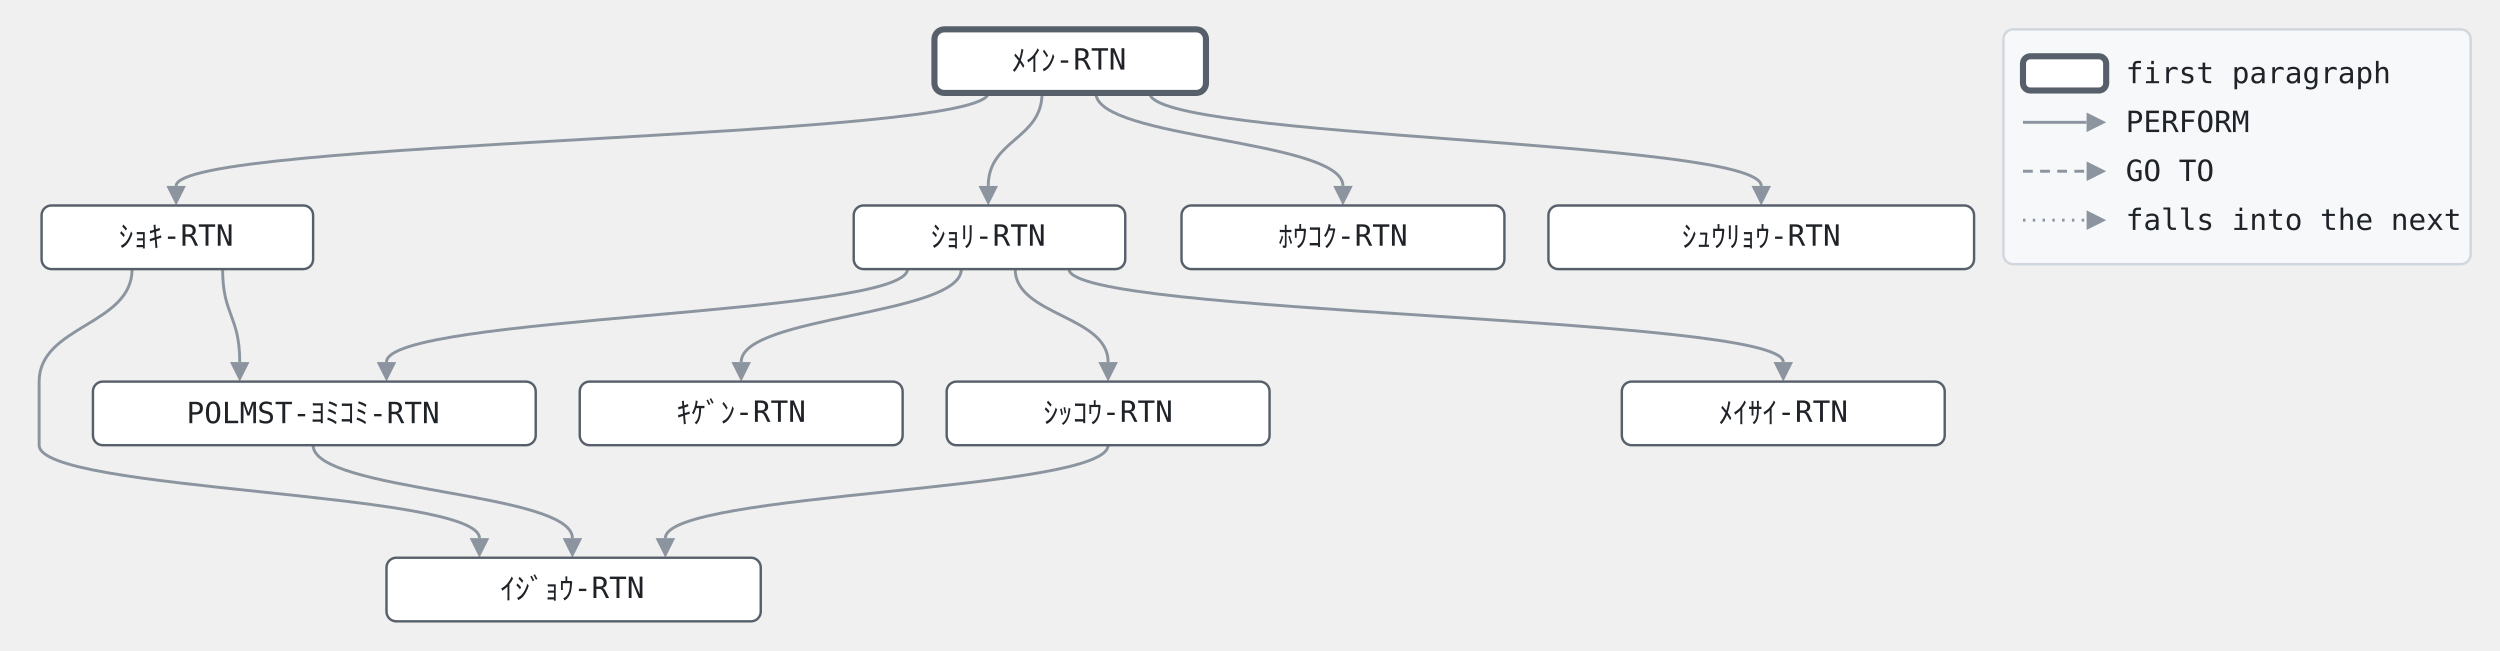
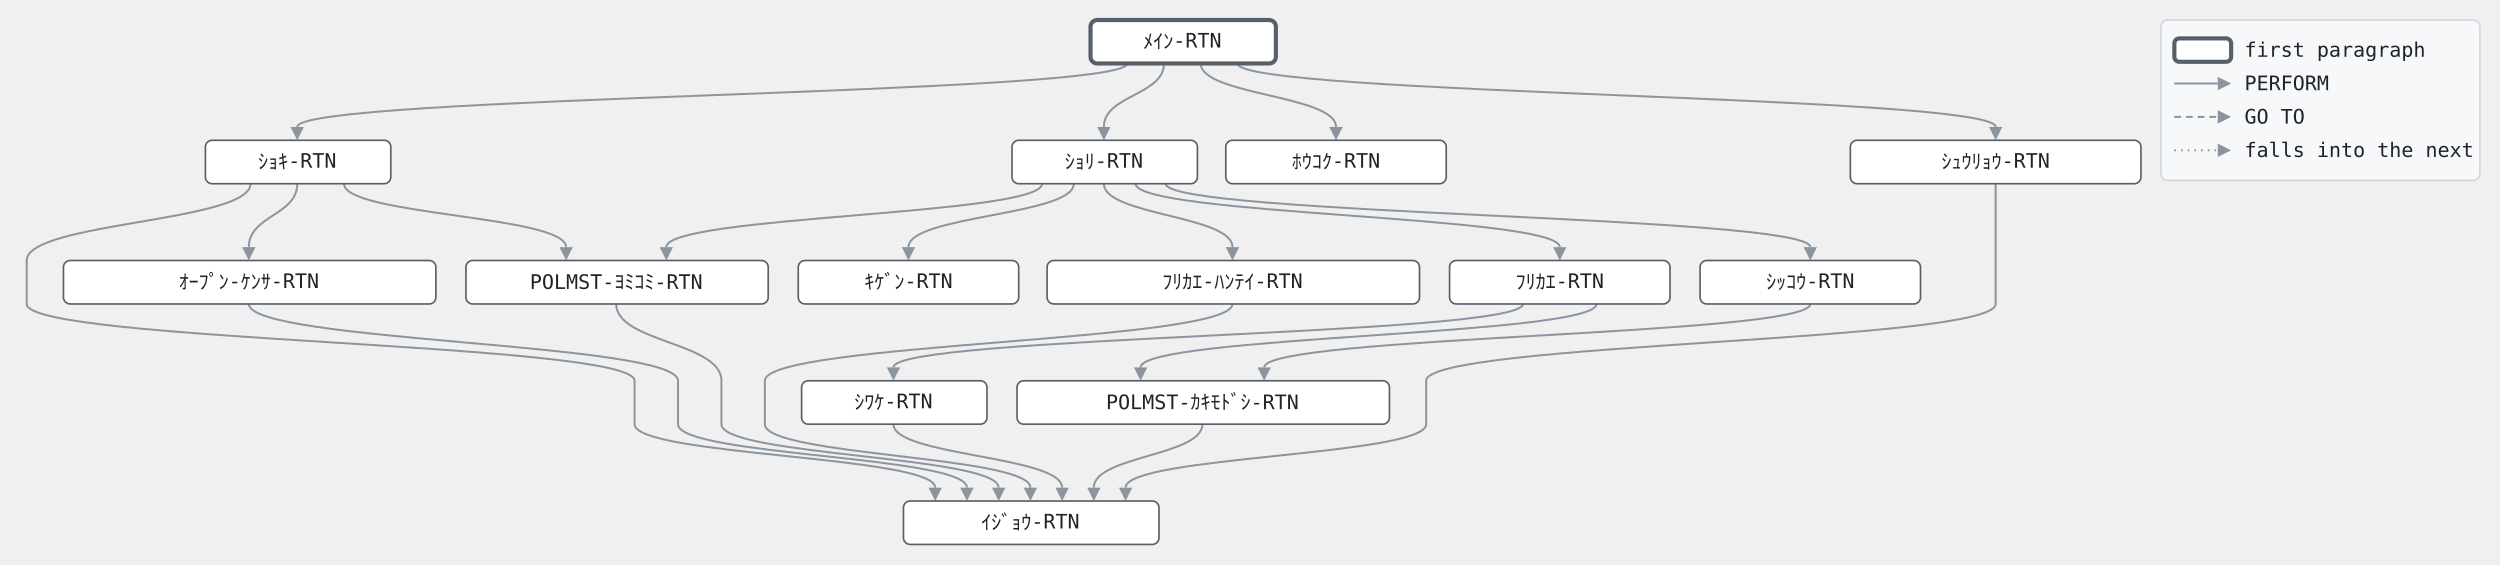
- <svg xmlns="http://www.w3.org/2000/svg" width="1022" height="266" viewBox="0 0 1022 266" font-family="ui-monospace, SFMono-Regular, Menlo, Consolas, monospace" font-size="12">
+ <svg xmlns="http://www.w3.org/2000/svg" width="1497" height="338" viewBox="0 0 1497 338" font-family="ui-monospace, SFMono-Regular, Menlo, Consolas, monospace" font-size="12">
  <style>
.box { fill: #ffffff; stroke: #57606a; stroke-width: 1 }
.box.emphasis { stroke-width: 2.5 }
.box.data { fill: #e8eef6; stroke: #8c959f }
.box.external { fill: #fbecd0; stroke: #a16207; stroke-width: 2 }
.box.dashed { stroke-dasharray: 4 3 }
.label { fill: #1f2328 }
.label.first { font-weight: 600 }
.edge { fill: none; stroke: #8c959f; stroke-width: 1.2 }
.edge.dashed { stroke-dasharray: 4 3 }
.edge.dotted { stroke-dasharray: 1 3 }
.head { fill: #8c959f }
.legend { fill: #f6f8fa; stroke: #d0d7de }
.edge-label { fill: #57606a; font-size: 11px; paint-order: stroke; stroke: #ffffff; stroke-width: 4px; stroke-linejoin: round }
.box.highlight { stroke: #c2410c; stroke-width: 2.5 }
.edge.highlight { stroke: #c2410c; stroke-width: 2 }
.head.highlight { fill: #c2410c }
@media (prefers-color-scheme: dark) {
  .box { fill: #161b22; stroke: #8b949e }
  .box.data { fill: #1f2a3a; stroke: #6e7681 }
  .box.external { fill: #3a2c12; stroke: #d6a64a }
  .label { fill: #e6edf3 }
  .edge { stroke: #6e7681 }
  .head { fill: #6e7681 }
  .legend { fill: #0d1117; stroke: #30363d }
  .edge-label { fill: #9da5ae; stroke: #0d1117 }
  .box.highlight, .edge.highlight { stroke: #fb923c }
  .head.highlight { fill: #fb923c }
}
</style>
  <defs>
    <marker id="arrow" viewBox="0 0 8 8" refX="0" refY="4" markerUnits="userSpaceOnUse" markerWidth="8" markerHeight="8" orient="auto-start-reverse">
      <path class="head" d="M0,0 L8,4 L0,8 z" />
    </marker>
    <marker id="arrow-highlight" viewBox="0 0 8 8" refX="0" refY="4" markerUnits="userSpaceOnUse" markerWidth="8" markerHeight="8" orient="auto-start-reverse">
      <path class="head highlight" d="M0,0 L8,4 L0,8 z" />
    </marker>
  </defs>
-   <path class="edge" d="M404,38 C404,57 72,57 72,76" marker-end="url(#arrow)" />
-   <path class="edge" d="M426,38 C426,57 404,57 404,76" marker-end="url(#arrow)" />
-   <path class="edge" d="M448,38 C448,57 549,57 549,76" marker-end="url(#arrow)" />
-   <path class="edge" d="M470,38 C470,57 720,57 720,76" marker-end="url(#arrow)" />
-   <path class="edge" d="M54,110 C54,133 16,133 16,156 L16,182 C16,201 196,201 196,220" marker-end="url(#arrow)" />
-   <path class="edge" d="M91,110 C91,129 98,129 98,148" marker-end="url(#arrow)" />
-   <path class="edge" d="M128,182 C128,201 234,201 234,220" marker-end="url(#arrow)" />
-   <path class="edge" d="M393,110 C393,129 303,129 303,148" marker-end="url(#arrow)" />
-   <path class="edge" d="M415,110 C415,129 453,129 453,148" marker-end="url(#arrow)" />
-   <path class="edge" d="M437,110 C437,129 729,129 729,148" marker-end="url(#arrow)" />
-   <path class="edge" d="M371,110 C371,129 158,129 158,148" marker-end="url(#arrow)" />
-   <path class="edge" d="M453,182 C453,201 272,201 272,220" marker-end="url(#arrow)" />
-   <a href="../../../gondwana/programs/GLD060.cbl#L94">
-     <rect class="box emphasis" x="382" y="12" width="111" height="26" rx="4" />
-     <text class="label" x="437" y="29" text-anchor="middle">ﾒｲﾝ-RTN</text>
+   <path class="edge" d="M675,38 C675,57 178,57 178,76" marker-end="url(#arrow)" />
+   <path class="edge" d="M697,38 C697,57 661,57 661,76" marker-end="url(#arrow)" />
+   <path class="edge" d="M719,38 C719,57 800,57 800,76" marker-end="url(#arrow)" />
+   <path class="edge" d="M741,38 C741,57 1195,57 1195,76" marker-end="url(#arrow)" />
+   <path class="edge" d="M178,110 C178,129 149,129 149,148" marker-end="url(#arrow)" />
+   <path class="edge" d="M150,110 C150,133 16,133 16,156 L16,182 C16,205 380,205 380,228 L380,254 C380,273 560,273 560,292" marker-end="url(#arrow)" />
+   <path class="edge" d="M206,110 C206,129 339,129 339,148" marker-end="url(#arrow)" />
+   <path class="edge" d="M149,182 C149,205 406,205 406,228 L406,254 C406,273 579,273 579,292" marker-end="url(#arrow)" />
+   <path class="edge" d="M369,182 C369,205 432,205 432,228 L432,254 C432,273 598,273 598,292" marker-end="url(#arrow)" />
+   <path class="edge" d="M643,110 C643,129 544,129 544,148" marker-end="url(#arrow)" />
+   <path class="edge" d="M661,110 C661,129 738,129 738,148" marker-end="url(#arrow)" />
+   <path class="edge" d="M680,110 C680,129 934,129 934,148" marker-end="url(#arrow)" />
+   <path class="edge" d="M698,110 C698,129 1084,129 1084,148" marker-end="url(#arrow)" />
+   <path class="edge" d="M624,110 C624,129 399,129 399,148" marker-end="url(#arrow)" />
+   <path class="edge" d="M738,182 C738,205 458,205 458,228 L458,254 C458,273 617,273 617,292" marker-end="url(#arrow)" />
+   <path class="edge" d="M912,182 C912,201 535,201 535,220" marker-end="url(#arrow)" />
+   <path class="edge" d="M956,182 C956,201 683,201 683,220" marker-end="url(#arrow)" />
+   <path class="edge" d="M1084,182 C1084,201 757,201 757,220" marker-end="url(#arrow)" />
+   <path class="edge" d="M720,254 C720,273 655,273 655,292" marker-end="url(#arrow)" />
+   <path class="edge" d="M535,254 C535,273 636,273 636,292" marker-end="url(#arrow)" />
+   <path class="edge" d="M1195,110 C1195,133 1195,133 1195,156 L1195,182 C1195,205 854,205 854,228 L854,254 C854,273 674,273 674,292" marker-end="url(#arrow)" />
+   <a href="../../../gondwana/programs/GLD060.cbl#L131">
+     <rect class="box emphasis" x="653" y="12" width="111" height="26" rx="4" />
+     <text class="label" x="708" y="29" text-anchor="middle">ﾒｲﾝ-RTN</text>
  </a>
-   <a href="../../../gondwana/programs/GLD060.cbl#L105">
-     <rect class="box" x="17" y="84" width="111" height="26" rx="4" />
-     <text class="label" x="72" y="101" text-anchor="middle">ｼｮｷ-RTN</text>
+   <a href="../../../gondwana/programs/GLD060.cbl#L142">
+     <rect class="box" x="123" y="84" width="111" height="26" rx="4" />
+     <text class="label" x="178" y="101" text-anchor="middle">ｼｮｷ-RTN</text>
  </a>
-   <a href="../../../gondwana/programs/GLD060.cbl#L137">
-     <rect class="box" x="38" y="156" width="181" height="26" rx="4" />
-     <text class="label" x="128" y="173" text-anchor="middle">POLMST-ﾖﾐｺﾐ-RTN</text>
+   <a href="../../../gondwana/programs/GLD060.cbl#L173">
+     <rect class="box" x="38" y="156" width="223" height="26" rx="4" />
+     <text class="label" x="149" y="173" text-anchor="middle">ｵｰﾌﾟﾝ-ｹﾝｻ-RTN</text>
  </a>
-   <a href="../../../gondwana/programs/GLD060.cbl#L148">
-     <rect class="box" x="349" y="84" width="111" height="26" rx="4" />
-     <text class="label" x="404" y="101" text-anchor="middle">ｼｮﾘ-RTN</text>
+   <a href="../../../gondwana/programs/GLD060.cbl#L197">
+     <rect class="box" x="279" y="156" width="181" height="26" rx="4" />
+     <text class="label" x="369" y="173" text-anchor="middle">POLMST-ﾖﾐｺﾐ-RTN</text>
  </a>
-   <a href="../../../gondwana/programs/GLD060.cbl#L164">
-     <rect class="box" x="237" y="156" width="132" height="26" rx="4" />
-     <text class="label" x="303" y="173" text-anchor="middle">ｷｹﾞﾝ-RTN</text>
+   <a href="../../../gondwana/programs/GLD060.cbl#L209">
+     <rect class="box" x="606" y="84" width="111" height="26" rx="4" />
+     <text class="label" x="661" y="101" text-anchor="middle">ｼｮﾘ-RTN</text>
  </a>
-   <a href="../../../gondwana/programs/GLD060.cbl#L180">
-     <rect class="box" x="387" y="156" width="132" height="26" rx="4" />
-     <text class="label" x="453" y="173" text-anchor="middle">ｼｯｺｳ-RTN</text>
+   <a href="../../../gondwana/programs/GLD060.cbl#L234">
+     <rect class="box" x="478" y="156" width="132" height="26" rx="4" />
+     <text class="label" x="544" y="173" text-anchor="middle">ｷｹﾞﾝ-RTN</text>
  </a>
-   <a href="../../../gondwana/programs/GLD060.cbl#L196">
-     <rect class="box" x="663" y="156" width="132" height="26" rx="4" />
-     <text class="label" x="729" y="173" text-anchor="middle">ﾒｲｻｲ-RTN</text>
+   <a href="../../../gondwana/programs/GLD060.cbl#L251">
+     <rect class="box" x="627" y="156" width="223" height="26" rx="4" />
+     <text class="label" x="738" y="173" text-anchor="middle">ﾌﾘｶｴ-ﾊﾝﾃｲ-RTN</text>
  </a>
-   <a href="../../../gondwana/programs/GLD060.cbl#L205">
-     <rect class="box" x="483" y="84" width="132" height="26" rx="4" />
-     <text class="label" x="549" y="101" text-anchor="middle">ﾎｳｺｸ-RTN</text>
+   <a href="../../../gondwana/programs/GLD060.cbl#L283">
+     <rect class="box" x="868" y="156" width="132" height="26" rx="4" />
+     <text class="label" x="934" y="173" text-anchor="middle">ﾌﾘｶｴ-RTN</text>
  </a>
-   <a href="../../../gondwana/programs/GLD060.cbl#L221">
-     <rect class="box" x="633" y="84" width="174" height="26" rx="4" />
-     <text class="label" x="720" y="101" text-anchor="middle">ｼｭｳﾘｮｳ-RTN</text>
+   <a href="../../../gondwana/programs/GLD060.cbl#L322">
+     <rect class="box" x="1018" y="156" width="132" height="26" rx="4" />
+     <text class="label" x="1084" y="173" text-anchor="middle">ｼｯｺｳ-RTN</text>
  </a>
-   <a href="../../../gondwana/programs/GLD060.cbl#L228">
-     <rect class="box" x="158" y="228" width="153" height="26" rx="4" />
-     <text class="label" x="234" y="245" text-anchor="middle">ｲｼﾞｮｳ-RTN</text>
+   <a href="../../../gondwana/programs/GLD060.cbl#L333">
+     <rect class="box" x="609" y="228" width="223" height="26" rx="4" />
+     <text class="label" x="720" y="245" text-anchor="middle">POLMST-ｶｷﾓﾄﾞｼ-RTN</text>
+   </a>
+   <a href="../../../gondwana/programs/GLD060.cbl#L344">
+     <rect class="box" x="480" y="228" width="111" height="26" rx="4" />
+     <text class="label" x="535" y="245" text-anchor="middle">ｼﾜｹ-RTN</text>
+   </a>
+   <a href="../../../gondwana/programs/GLD060.cbl#L360">
+     <rect class="box" x="734" y="84" width="132" height="26" rx="4" />
+     <text class="label" x="800" y="101" text-anchor="middle">ﾎｳｺｸ-RTN</text>
+   </a>
+   <a href="../../../gondwana/programs/GLD060.cbl#L383">
+     <rect class="box" x="1108" y="84" width="174" height="26" rx="4" />
+     <text class="label" x="1195" y="101" text-anchor="middle">ｼｭｳﾘｮｳ-RTN</text>
+   </a>
+   <a href="../../../gondwana/programs/GLD060.cbl#L397">
+     <rect class="box" x="541" y="300" width="153" height="26" rx="4" />
+     <text class="label" x="617" y="317" text-anchor="middle">ｲｼﾞｮｳ-RTN</text>
  </a>
  <g class="legend-keys">
-     <rect class="legend" x="819" y="12" width="191" height="96" rx="4" />
-     <rect class="box emphasis" x="827" y="23" width="34" height="14" rx="3" />
-     <text class="label" x="869" y="34">first paragraph</text>
-     <path class="edge" d="M827,50 L853,50" marker-end="url(#arrow)" />
-     <text class="label" x="869" y="54">PERFORM</text>
-     <path class="edge dashed" d="M827,70 L853,70" marker-end="url(#arrow)" />
-     <text class="label" x="869" y="74">GO TO</text>
-     <path class="edge dotted" d="M827,90 L853,90" marker-end="url(#arrow)" />
-     <text class="label" x="869" y="94">falls into the next</text>
+     <rect class="legend" x="1294" y="12" width="191" height="96" rx="4" />
+     <rect class="box emphasis" x="1302" y="23" width="34" height="14" rx="3" />
+     <text class="label" x="1344" y="34">first paragraph</text>
+     <path class="edge" d="M1302,50 L1328,50" marker-end="url(#arrow)" />
+     <text class="label" x="1344" y="54">PERFORM</text>
+     <path class="edge dashed" d="M1302,70 L1328,70" marker-end="url(#arrow)" />
+     <text class="label" x="1344" y="74">GO TO</text>
+     <path class="edge dotted" d="M1302,90 L1328,90" marker-end="url(#arrow)" />
+     <text class="label" x="1344" y="94">falls into the next</text>
  </g>
</svg>
